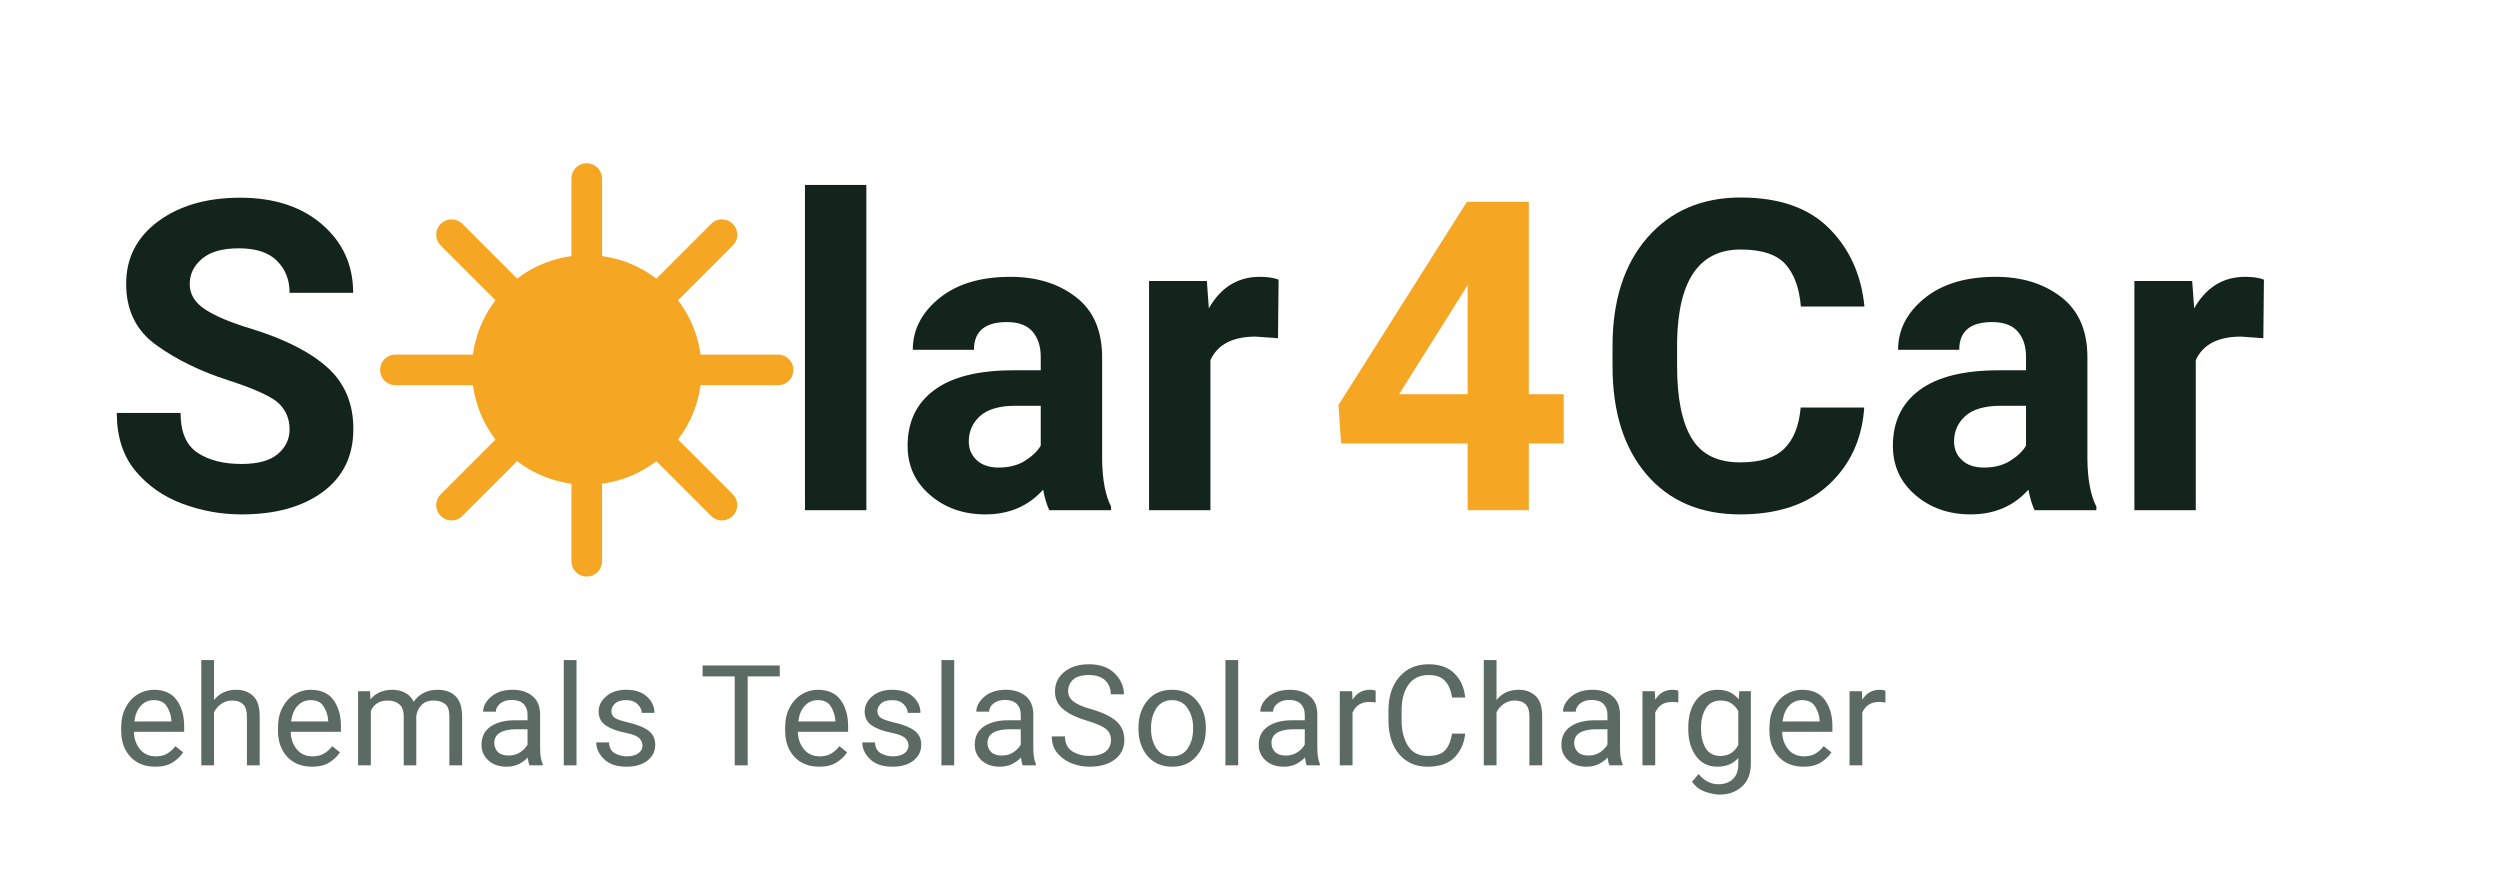
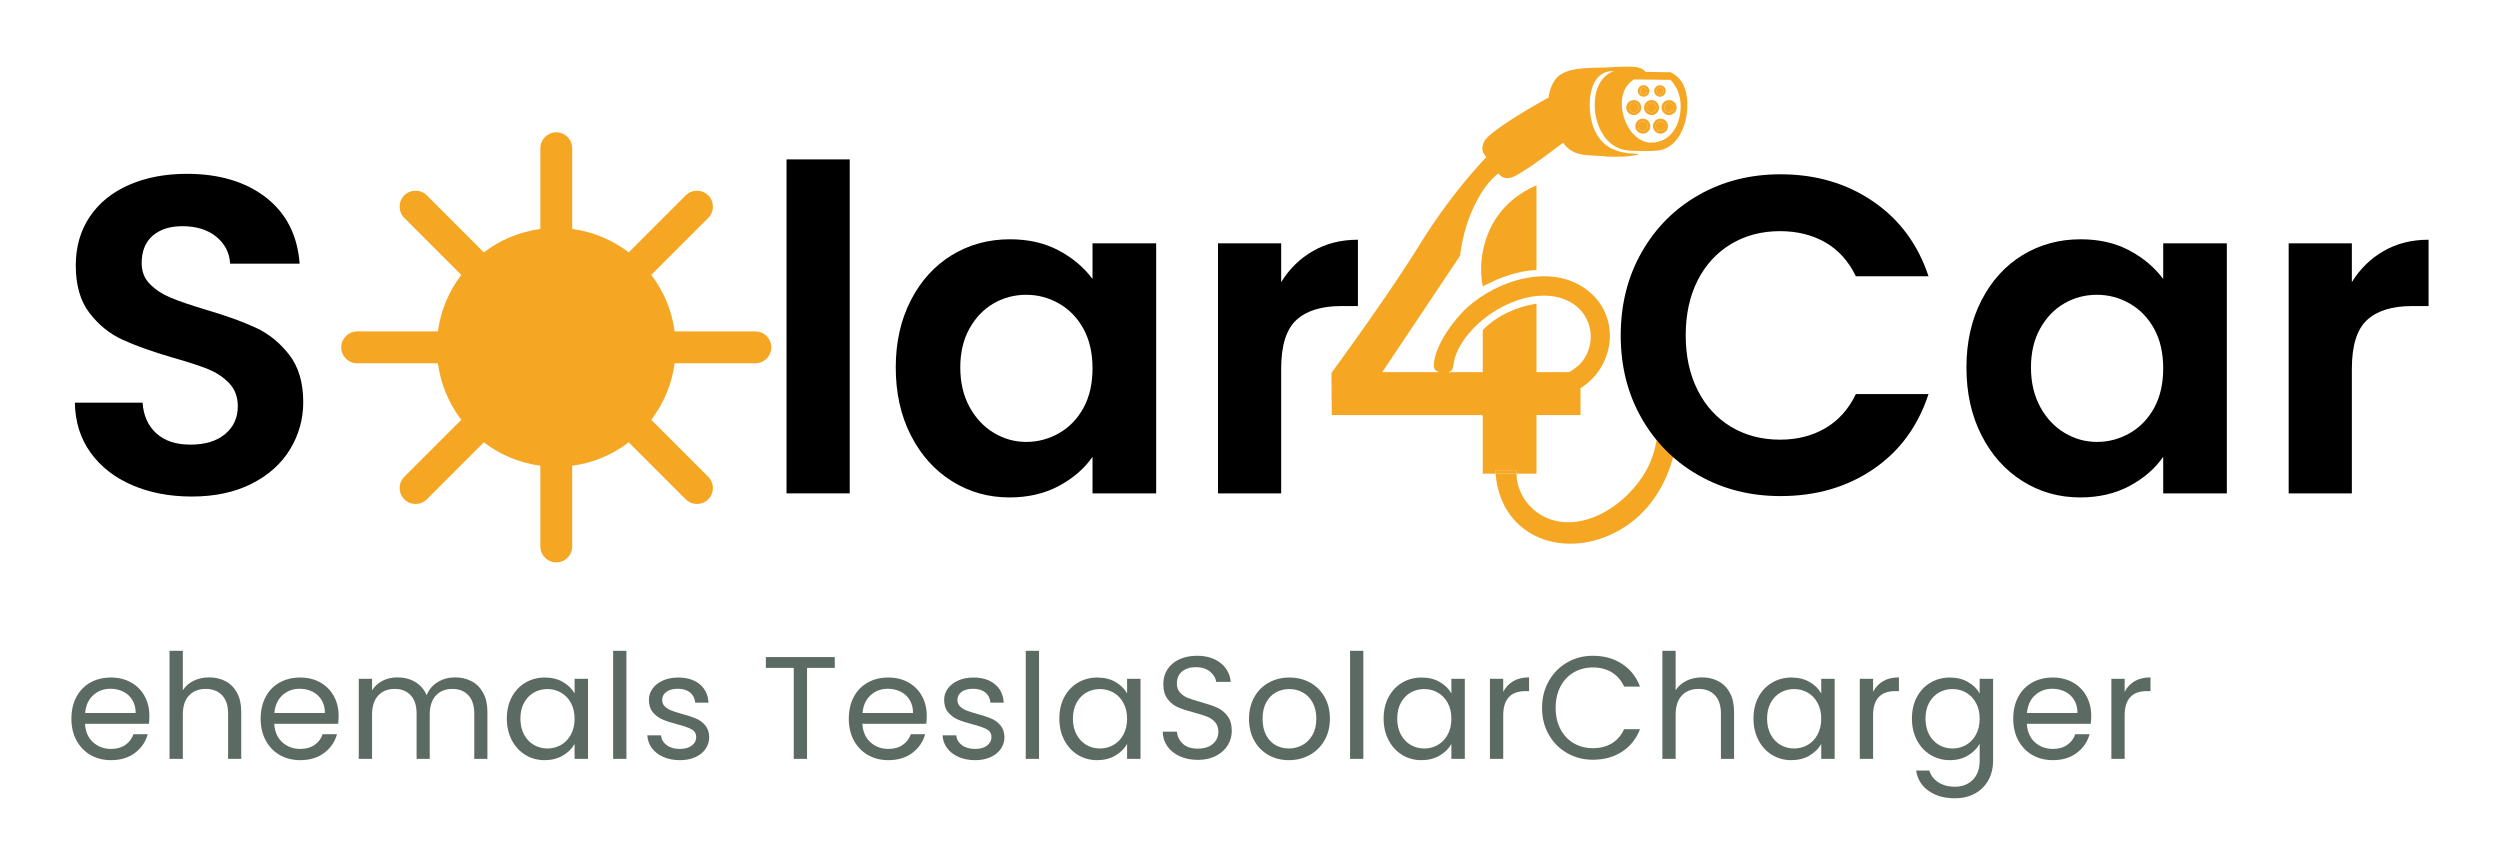
- <svg xmlns="http://www.w3.org/2000/svg" viewBox="0 0 196 70" width="196" height="70" role="img" aria-label="Solar4Car">
-   <g font-family="'Poppins','Segoe UI',Roboto,Helvetica,Arial,sans-serif" font-weight="600">
-     <text x="8" y="40" font-size="34" fill="#13241C">S</text>
-     <g stroke="#F5A623" stroke-width="2.4" stroke-linecap="round">
-       <line x1="31" y1="29" x2="61" y2="29" />
-       <line x1="46" y1="14" x2="46" y2="44" />
-       <line x1="35.4" y1="18.4" x2="56.6" y2="39.6" />
-       <line x1="35.4" y1="39.6" x2="56.6" y2="18.4" />
-     </g>
-     <circle cx="46" cy="29" r="9" fill="#F5A623" />
-     <text x="61" y="40" font-size="34" fill="#13241C">lar</text>
-     <text x="104" y="40" font-size="34" fill="#F5A623">4</text>
-     <text x="125" y="40" font-size="34" fill="#13241C">Car</text>
-     <text x="9" y="60" font-size="11" font-weight="400" fill="#5B6B63" letter-spacing="0.2">ehemals TeslaSolarCharger</text>
+ <svg xmlns="http://www.w3.org/2000/svg" id="Layer_1" viewBox="0 0 1376 476.035">
+   <path d="M907.747,255.663c-8.501,18.37-30.861,35.588-51.36,31.054-12.137-2.684-21.573-13.542-21.694-26.003h-11.526c2.882,35.745,38.89,48.201,68.821,30.719,15.521-9.065,25.363-24.71,29.44-42.007-3.217-2.41-6.434-4.82-9.651-7.23-.502,3.283-1.557,8.121-4.031,13.466Z" fill="#f5a623" />
+   <path d="M904.215,66.795c-1.454,0-2.637,1.183-2.637,2.637s1.183,2.637,2.637,2.637,2.637-1.183,2.637-2.637-1.183-2.637-2.637-2.637Z" fill="#f5a623" />
+   <path d="M913.921,66.795c-1.454,0-2.637,1.183-2.637,2.637s1.183,2.637,2.637,2.637,2.637-1.183,2.637-2.637-1.183-2.637-2.637-2.637Z" fill="#f5a623" />
+   <path d="M918.656,61.843c1.454,0,2.637-1.183,2.637-2.637s-1.183-2.637-2.637-2.637-2.637,1.183-2.637,2.637,1.183,2.637,2.637,2.637Z" fill="#f5a623" />
+   <path d="M908.991,61.843c1.454,0,2.637-1.183,2.637-2.637s-1.183-2.637-2.637-2.637-2.637,1.183-2.637,2.637,1.183,2.637,2.637,2.637Z" fill="#f5a623" />
+   <path d="M904.643,51.943c1.036,0,1.878-.842,1.878-1.878s-.842-1.878-1.878-1.878-1.878.842-1.878,1.878.842,1.878,1.878,1.878Z" fill="#f5a623" />
+   <path d="M899.232,56.568c-1.454,0-2.637,1.183-2.637,2.637s1.183,2.637,2.637,2.637,2.637-1.183,2.637-2.637-1.183-2.637-2.637-2.637Z" fill="#f5a623" />
+   <path d="M913.634,51.943c1.036,0,1.878-.842,1.878-1.878s-.842-1.878-1.878-1.878-1.878.842-1.878,1.878.842,1.878,1.878,1.878Z" fill="#f5a623" />
+   <path d="M822.79,121.113c-1.162,1.847-4.98,8.207-6.706,17.494-1.5,8.072-.763,14.825.015,18.992l7.776-3.73c6.928-2.808,14.294-5.014,21.816-5.235v-46.626c-4.798,2.024-15.511,7.354-22.902,19.105Z" fill="#f5a623" />
+   <path d="M834.729,258.791c-.044.646-.041,1.285-.035,1.924h10.998v-32.279h24.212v-14.795c19.322-12.059,22.331-39.821,3.565-54.076-19.525-14.831-48.88-5.513-65.588,9.396-7.668,6.842-18.027,21.029-18.689,31.526-.118,1.872.464,3.539,2.393,4.043l.002.442c-.048.422-.381-.147-.449-.147h-30.34l42.812-64.043c1.367-11.038,4.388-21.464,9.743-31.205,2.92-5.312,6.529-10.311,11.264-14.139,1.144,1.315,2.156,2.052,3.244,2.376,2.066.615,3.935-.066,4.743-.371,3.567-1.345,14.094-8.416,27.732-18.902,1.419,2.133,2.931,3.336,4.041,4.038,3.503,2.216,6.207,2.976,17.647,3.277.722.019,1.346.314,2.064.327,5.933.106,12.077.403,17.799-1.212.07-.522-.679-.283-1.043-.296-10.785-.409-18.839-3.032-23.426-13.64-3.905-9.032-4.388-29.602,8.204-31.765.948-.163,2.102.011,3.114-.321-1.113.362-2.623.99-4.151,2.126-7.342,5.46-8.046,17.42-5.568,25.672.602,2.006,3.163,10.342,10.582,14.18,2.063,1.067,4.409,1.752,7.054,1.96,3.964.311,11.956.413,15.82-.029,14.941-1.712,19.551-24.925,13.984-36.347-1.334-2.736-3.599-4.5-3.599-4.5-1.27-1.103-2.484-1.801-3.323-2.22-4.623-.081-9.246-.161-13.869-.242-1.18-1.628-3.465-2.465-5.453-2.664-5.345-.537-11.367.085-16.707.274-7.44.264-19.374-.323-25.409,4.483-1.988,1.583-4.797,5.119-5.841,12.093-19.551,10.8-33.084,20.048-35.186,23.844-1.625,2.934-1.104,5.287-1.104,5.287.366,1.652,1.406,2.816,2.183,3.509-.443.474-1.107,1.188-1.906,2.059-19.662,21.439-31.067,40.154-36.264,48.451-9.752,15.569-24.258,36.95-47.153,68.381.057,7.725.114,15.45.17,23.174h82.651l.448.448v31.831h7.069c-.052-.64-.117-1.269-.147-1.924h11.709ZM894.757,48.4c1.373-2.325,3.226-3.804,4.578-4.688,6.709.082,13.418.165,20.127.247,1.214,1.288,2.986,3.474,4.169,6.57,3.598,9.415.237,23.231-8.891,26.818-3.22,1.265-6.155,1.439-8.754.802-10.706-2.623-16.856-20.219-11.229-29.749ZM816.099,181.66v23.163h-17.786c-.045,0-.515.646-.746.15.311-.502.994-.686,1.348-1.043,1.025-1.033,1.232-5.074,1.796-6.872,7.003-22.331,42.481-43.239,64.206-30.437,12.133,7.15,14.22,23.845,4.518,33.995-.729.762-5.2,4.206-5.957,4.206h-17.786v-37.659c-11.002,1.644-21.783,6.536-29.593,14.496Z" fill="#f5a623" />
+   <path d="M834.632,260.714h.062c-.006-.638-.009-1.278.035-1.924h-11.709c.03.654.096,1.284.147,1.924h11.464Z" fill="#f5a623" />
+   <path d="M904.643,53.247c1.755,0,3.182-1.427,3.182-3.182s-1.427-3.182-3.182-3.182-3.182,1.427-3.182,3.182,1.427,3.182,3.182,3.182ZM904.643,48.187c1.036,0,1.878.842,1.878,1.878s-.842,1.878-1.878,1.878-1.878-.842-1.878-1.878.842-1.878,1.878-1.878Z" fill="#f5a623" />
+   <path d="M913.634,53.247c1.755,0,3.182-1.427,3.182-3.182s-1.427-3.182-3.182-3.182-3.182,1.427-3.182,3.182,1.427,3.182,3.182,3.182ZM913.634,48.187c1.036,0,1.878.842,1.878,1.878s-.842,1.878-1.878,1.878-1.878-.842-1.878-1.878.842-1.878,1.878-1.878Z" fill="#f5a623" />
+   <path d="M914.524,59.205c0,2.279,1.853,4.132,4.132,4.132s4.132-1.853,4.132-4.132-1.853-4.132-4.132-4.132-4.132,1.853-4.132,4.132ZM918.656,56.568c1.454,0,2.637,1.183,2.637,2.637s-1.183,2.637-2.637,2.637-2.637-1.183-2.637-2.637,1.183-2.637,2.637-2.637Z" fill="#f5a623" />
+   <path d="M904.859,59.205c0,2.279,1.853,4.132,4.132,4.132s4.132-1.853,4.132-4.132-1.853-4.132-4.132-4.132-4.132,1.853-4.132,4.132ZM908.991,56.568c1.454,0,2.637,1.183,2.637,2.637s-1.183,2.637-2.637,2.637-2.637-1.183-2.637-2.637,1.183-2.637,2.637-2.637Z" fill="#f5a623" />
+   <path d="M903.365,59.205c0-2.279-1.853-4.132-4.132-4.132s-4.132,1.853-4.132,4.132,1.853,4.132,4.132,4.132,4.132-1.853,4.132-4.132ZM899.232,61.843c-1.454,0-2.637-1.183-2.637-2.637s1.183-2.637,2.637-2.637,2.637,1.183,2.637,2.637-1.183,2.637-2.637,2.637Z" fill="#f5a623" />
+   <path d="M904.215,65.3c-2.279,0-4.132,1.853-4.132,4.132s1.853,4.132,4.132,4.132,4.132-1.853,4.132-4.132-1.853-4.132-4.132-4.132ZM904.215,72.07c-1.454,0-2.637-1.183-2.637-2.637s1.183-2.637,2.637-2.637,2.637,1.183,2.637,2.637-1.183,2.637-2.637,2.637Z" fill="#f5a623" />
+   <path d="M913.921,65.3c-2.279,0-4.132,1.853-4.132,4.132s1.853,4.132,4.132,4.132,4.132-1.853,4.132-4.132-1.853-4.132-4.132-4.132ZM913.921,72.07c-1.454,0-2.637-1.183-2.637-2.637s1.183-2.637,2.637-2.637,2.637,1.183,2.637,2.637-1.183,2.637-2.637,2.637Z" fill="#f5a623" />
+   <g isolation="isolate">
+     <path d="M72.883,267.077c-9.685-4.138-17.348-10.096-22.978-17.88-5.629-7.784-8.53-16.974-8.694-27.576h37.262c.496,7.121,3.018,12.757,7.577,16.888,4.552,4.145,10.806,6.214,18.754,6.214,8.112,0,14.491-1.948,19.128-5.836,4.634-3.889,6.953-8.983,6.953-15.276,0-5.137-1.573-9.361-4.72-12.671s-7.078-5.922-11.797-7.827c-4.72-1.898-11.223-4.01-19.5-6.336-11.266-3.311-20.413-6.578-27.451-9.81-7.038-3.225-13.082-8.112-18.133-14.655-5.051-6.543-7.577-15.276-7.577-26.206,0-10.267,2.568-19.207,7.702-26.827,5.13-7.62,12.336-13.456,21.611-17.516,9.272-4.053,19.874-6.086,31.796-6.086,17.883,0,32.417,4.352,43.594,13.043,11.18,8.697,17.348,20.827,18.508,36.395h-38.253c-.335-5.965-2.857-10.888-7.577-14.783-4.72-3.889-10.973-5.836-18.754-5.836-6.792,0-12.215,1.741-16.271,5.216-4.06,3.475-6.086,8.533-6.086,15.154,0,4.638,1.527,8.49,4.595,11.551,3.061,3.068,6.871,5.551,11.426,7.449,4.552,1.905,10.97,4.103,19.253,6.585,11.259,3.311,20.448,6.621,27.573,9.939,7.117,3.311,13.246,8.276,18.379,14.898,5.133,6.628,7.702,15.326,7.702,26.085,0,9.275-2.401,17.887-7.203,25.835-4.805,7.948-11.844,14.284-21.116,19-9.275,4.723-20.288,7.085-33.038,7.085-12.09,0-22.978-2.069-32.667-6.214Z" fill="currentColor" />
+   </g>
+   <path d="M415.765,182.415h-44.436c-1.546-11.599-6.107-22.239-12.883-31.107l31.372-31.372c3.425-3.425,3.425-8.976,0-12.4s-8.976-3.425-12.4,0l-31.373,31.373c-8.867-6.774-19.506-11.334-31.104-12.88v-44.434c0-4.845-3.928-8.769-8.769-8.769s-8.769,3.924-8.769,8.769v44.434c-11.597,1.546-22.236,6.107-31.104,12.88l-31.373-31.373c-3.425-3.425-8.976-3.425-12.4,0s-3.425,8.976,0,12.4l31.372,31.372c-6.775,8.868-11.336,19.509-12.883,31.107h-44.436c-4.841,0-8.769,3.924-8.769,8.769s3.928,8.769,8.769,8.769h44.436c1.547,11.597,6.107,22.235,12.88,31.102l-31.37,31.37c-3.425,3.425-3.425,8.976,0,12.4,1.712,1.712,3.956,2.568,6.2,2.568s4.488-.856,6.2-2.568l31.37-31.37c8.868,6.775,19.508,11.336,31.106,12.882v44.437c0,4.845,3.928,8.769,8.769,8.769s8.769-3.924,8.769-8.769v-44.437c11.598-1.547,22.238-6.107,31.106-12.882l31.37,31.37c1.712,1.712,3.956,2.568,6.2,2.568s4.488-.856,6.2-2.568c3.425-3.425,3.425-8.976,0-12.4l-31.37-31.37c6.774-8.867,11.334-19.506,12.88-31.102h44.436c4.841,0,8.769-3.924,8.769-8.769s-3.928-8.769-8.769-8.769Z" fill="#f5a623" />
+   <g isolation="isolate">
+     <path d="M467.682,87.729v183.822h-34.775V87.729h34.775Z" fill="currentColor" />
+     <path d="M501.344,165.234c5.544-10.767,13.078-19.043,22.603-24.843,9.521-5.793,20.16-8.69,31.921-8.69,10.267,0,19.25,2.069,26.952,6.207,7.699,4.138,13.867,9.361,18.504,15.647v-19.621h35.028v137.617h-35.028v-20.12c-4.47,6.457-10.642,11.801-18.504,16.025-7.87,4.217-16.934,6.329-27.201,6.329-11.594,0-22.15-2.975-31.672-8.94-9.525-5.965-17.059-14.362-22.603-25.215-5.551-10.845-8.323-23.309-8.323-37.386,0-13.906,2.772-26.242,8.323-37.008ZM596.359,181.01c-3.314-6.043-7.788-10.688-13.414-13.913-5.633-3.232-11.676-4.845-18.133-4.845-6.461,0-12.422,1.577-17.887,4.716-5.465,3.154-9.896,7.748-13.289,13.792-3.396,6.043-5.094,13.207-5.094,21.483,0,8.284,1.698,15.525,5.094,21.74,3.393,6.207,7.863,10.973,13.414,14.284,5.547,3.311,11.466,4.966,17.762,4.966,6.457,0,12.5-1.613,18.133-4.845,5.626-3.232,10.099-7.863,13.414-13.913,3.311-6.043,4.966-13.285,4.966-21.733s-1.655-15.69-4.966-21.733Z" fill="currentColor" />
+     <path d="M722.67,138.158c7.199-4.138,15.44-6.214,24.722-6.214v36.516h-9.197c-10.931,0-19.171,2.568-24.715,7.706-5.551,5.13-8.326,14.077-8.326,26.827v68.559h-34.772v-137.617h34.772v21.362c4.473-7.285,10.317-13,17.516-17.138Z" fill="currentColor" />
+   </g>
+   <g isolation="isolate">
+     <path d="M903.602,138.778c7.699-13.499,18.208-24.009,31.543-31.55,13.328-7.534,28.275-11.302,44.842-11.302,19.371,0,36.345,4.966,50.914,14.905,14.576,9.939,24.758,23.688,30.558,41.239h-39.991c-3.981-8.284-9.561-14.491-16.767-18.636-7.206-4.138-15.525-6.207-24.972-6.207-10.103,0-19.086,2.362-26.948,7.078-7.87,4.723-13.991,11.387-18.387,19.999-4.381,8.612-6.578,18.715-6.578,30.302,0,11.43,2.197,21.49,6.578,30.188,4.395,8.69,10.517,15.397,18.387,20.12,7.863,4.716,16.845,7.078,26.948,7.078,9.447,0,17.766-2.112,24.972-6.336,7.206-4.224,12.786-10.474,16.767-18.758h39.991c-5.801,17.723-15.939,31.515-30.43,41.361-14.491,9.86-31.507,14.783-51.043,14.783-16.567,0-31.515-3.767-44.842-11.302-13.335-7.534-23.845-18.008-31.543-31.422-7.706-13.421-11.558-28.654-11.558-45.713s3.853-32.328,11.558-45.827Z" fill="currentColor" />
+     <path d="M1090.649,165.234c5.544-10.767,13.078-19.043,22.603-24.843,9.518-5.793,20.163-8.69,31.921-8.69,10.267,0,19.25,2.069,26.955,6.207,7.691,4.138,13.863,9.361,18.501,15.647v-19.621h35.025v137.617h-35.025v-20.12c-4.473,6.457-10.638,11.801-18.501,16.025-7.877,4.217-16.938,6.329-27.205,6.329-11.594,0-22.154-2.975-31.672-8.94-9.525-5.965-17.059-14.362-22.603-25.215-5.551-10.845-8.319-23.309-8.319-37.386,0-13.906,2.768-26.242,8.319-37.008ZM1185.663,181.01c-3.318-6.043-7.784-10.688-13.414-13.913-5.629-3.232-11.68-4.845-18.13-4.845-6.464,0-12.429,1.577-17.894,4.716-5.465,3.154-9.889,7.748-13.285,13.792-3.396,6.043-5.094,13.207-5.094,21.483,0,8.284,1.698,15.525,5.094,21.74,3.396,6.207,7.863,10.973,13.414,14.284,5.551,3.311,11.466,4.966,17.766,4.966,6.45,0,12.5-1.613,18.13-4.845,5.629-3.232,10.096-7.863,13.414-13.913,3.311-6.043,4.966-13.285,4.966-21.733s-1.655-15.69-4.966-21.733Z" fill="currentColor" />
+     <path d="M1311.971,138.158c7.206-4.138,15.44-6.214,24.722-6.214v36.516h-9.197c-10.931,0-19.164,2.568-24.715,7.706-5.551,5.13-8.319,14.077-8.319,26.827v68.559h-34.775v-137.617h34.775v21.362c4.466-7.285,10.31-13,17.509-17.138Z" fill="currentColor" />
+   </g>
+   <g isolation="isolate">
+     <path d="M81.98,398.386h-35.2c.268,4.338,1.755,7.727,4.459,10.167,2.704,2.433,5.986,3.653,9.846,3.653,3.161,0,5.797-.735,7.916-2.212,2.115-1.47,3.603-3.439,4.459-5.908h7.877c-1.181,4.238-3.535,7.677-7.074,10.331-3.535,2.654-7.927,3.974-13.178,3.974-4.181,0-7.916-.935-11.212-2.811-3.296-1.877-5.879-4.538-7.756-7.998-1.877-3.453-2.811-7.456-2.811-12.015,0-4.552.91-8.54,2.733-11.972,1.819-3.425,4.377-6.065,7.673-7.912,3.296-1.855,7.085-2.775,11.373-2.775,4.177,0,7.877.913,11.091,2.733,3.214,1.819,5.69,4.324,7.431,7.513s2.615,6.792,2.615,10.809c0,1.391-.082,2.868-.243,4.424ZM72.819,385.244c-1.234-2.012-2.907-3.539-5.023-4.581-2.119-1.049-4.459-1.57-7.031-1.57-3.699,0-6.846,1.184-9.443,3.539-2.601,2.354-4.088,5.622-4.463,9.803h27.808c0-2.783-.617-5.18-1.848-7.192Z" fill="#5b6b63" />
+     <path d="M124.172,374.955c2.679,1.42,4.784,3.553,6.311,6.393,1.527,2.84,2.29,6.293,2.29,10.367v25.956h-7.235v-24.915c0-4.388-1.099-7.756-3.293-10.082-2.197-2.333-5.198-3.496-9.001-3.496-3.86,0-6.928,1.206-9.204,3.61-2.276,2.412-3.414,5.922-3.414,10.531v24.351h-7.313v-59.469h7.313v21.697c1.445-2.248,3.443-3.988,5.986-5.223s5.397-1.848,8.558-1.848c3.321,0,6.322.706,9.001,2.126Z" fill="#5b6b63" />
+     <path d="M186.134,398.386h-35.2c.268,4.338,1.755,7.727,4.459,10.167,2.704,2.433,5.986,3.653,9.846,3.653,3.161,0,5.797-.735,7.916-2.212,2.115-1.47,3.603-3.439,4.459-5.908h7.877c-1.181,4.238-3.535,7.677-7.074,10.331-3.535,2.654-7.927,3.974-13.178,3.974-4.181,0-7.916-.935-11.212-2.811-3.296-1.877-5.879-4.538-7.756-7.998-1.877-3.453-2.811-7.456-2.811-12.015,0-4.552.91-8.54,2.733-11.972,1.819-3.425,4.377-6.065,7.673-7.912,3.296-1.855,7.085-2.775,11.373-2.775,4.177,0,7.877.913,11.091,2.733,3.214,1.819,5.69,4.324,7.431,7.513,1.741,3.189,2.615,6.792,2.615,10.809,0,1.391-.082,2.868-.243,4.424ZM176.973,385.244c-1.234-2.012-2.907-3.539-5.023-4.581-2.119-1.049-4.459-1.57-7.031-1.57-3.699,0-6.846,1.184-9.443,3.539-2.601,2.354-4.088,5.622-4.463,9.803h27.808c0-2.783-.617-5.18-1.848-7.192Z" fill="#5b6b63" />
+     <path d="M259.591,374.955c2.679,1.42,4.795,3.553,6.35,6.393,1.552,2.84,2.329,6.293,2.329,10.367v25.956h-7.235v-24.915c0-4.388-1.085-7.756-3.253-10.082-2.169-2.333-5.105-3.496-8.801-3.496-3.803,0-6.832,1.213-9.083,3.653-2.248,2.44-3.375,5.965-3.375,10.567v24.273h-7.231v-24.915c0-4.388-1.085-7.756-3.257-10.082-2.169-2.333-5.101-3.496-8.797-3.496-3.806,0-6.832,1.213-9.083,3.653s-3.375,5.965-3.375,10.567v24.273h-7.313v-44.043h7.313v6.35c1.445-2.304,3.385-4.067,5.826-5.301,2.437-1.234,5.13-1.848,8.077-1.848,3.696,0,6.964.828,9.803,2.49s4.955,4.095,6.35,7.313c1.231-3.111,3.268-5.515,6.107-7.235,2.84-1.712,6-2.568,9.486-2.568,3.428,0,6.482.706,9.161,2.126Z" fill="#5b6b63" />
+     <path d="M281.691,383.639c1.819-3.403,4.324-6.043,7.513-7.92,3.186-1.877,6.739-2.811,10.649-2.811,3.856,0,7.206.828,10.046,2.49,2.84,1.662,4.955,3.753,6.35,6.271v-8.041h7.392v44.043h-7.392v-8.198c-1.448,2.576-3.607,4.702-6.471,6.393-2.865,1.684-6.2,2.526-10.007,2.526-3.91,0-7.445-.963-10.606-2.89-3.164-1.926-5.654-4.638-7.474-8.119-1.823-3.482-2.733-7.442-2.733-11.894,0-4.502.91-8.448,2.733-11.851ZM314.237,386.892c-1.338-2.462-3.147-4.352-5.423-5.665-2.28-1.313-4.784-1.969-7.516-1.969-2.729,0-5.223.642-7.474,1.926-2.248,1.284-4.045,3.161-5.383,5.629-1.341,2.462-2.009,5.358-2.009,8.676,0,3.375.667,6.307,2.009,8.804,1.338,2.49,3.136,4.388,5.383,5.701,2.251,1.313,4.745,1.969,7.474,1.969,2.733,0,5.237-.656,7.516-1.969,2.276-1.313,4.085-3.211,5.423-5.701,1.341-2.497,2.012-5.401,2.012-8.726,0-3.318-.671-6.214-2.012-8.676Z" fill="#5b6b63" />
+     <path d="M344.781,358.203v59.469h-7.313v-59.469h7.313Z" fill="#5b6b63" />
+     <path d="M365.19,416.666c-2.679-1.149-4.795-2.754-6.346-4.823-1.555-2.062-2.412-4.431-2.572-7.113h7.552c.214,2.197,1.249,3.995,3.096,5.387,1.848,1.398,4.27,2.091,7.274,2.091,2.783,0,4.98-.614,6.589-1.848,1.605-1.234,2.412-2.783,2.412-4.659,0-1.933-.86-3.361-2.572-4.302-1.716-.935-4.367-1.862-7.955-2.775-3.271-.856-5.936-1.727-7.998-2.611s-3.831-2.19-5.305-3.938c-1.473-1.741-2.208-4.031-2.208-6.871,0-2.248.667-4.309,2.009-6.186,1.338-1.877,3.239-3.361,5.704-4.459s5.276-1.648,8.441-1.648c4.873,0,8.812,1.234,11.812,3.696,3,2.469,4.609,5.843,4.823,10.124h-7.313c-.161-2.297-1.085-4.145-2.772-5.544-1.687-1.391-3.953-2.091-6.792-2.091-2.626,0-4.716.564-6.268,1.691-1.555,1.127-2.329,2.597-2.329,4.417,0,1.448.467,2.64,1.406,3.582.938.935,2.115,1.684,3.535,2.248s3.389,1.192,5.908,1.891c3.161.856,5.733,1.698,7.716,2.533,1.98.828,3.682,2.076,5.101,3.732,1.42,1.662,2.158,3.831,2.212,6.514,0,2.412-.671,4.581-2.012,6.507-1.338,1.926-3.228,3.446-5.665,4.538-2.437,1.099-5.237,1.648-8.398,1.648-3.375,0-6.404-.571-9.083-1.727Z" fill="#5b6b63" />
+     <path d="M459.459,361.656v5.95h-15.268v50.065h-7.313v-50.065h-15.351v-5.95h37.932Z" fill="#5b6b63" />
+     <path d="M509.849,398.386h-35.2c.268,4.338,1.755,7.727,4.459,10.167,2.704,2.433,5.986,3.653,9.846,3.653,3.161,0,5.797-.735,7.916-2.212,2.115-1.47,3.603-3.439,4.459-5.908h7.877c-1.181,4.238-3.535,7.677-7.074,10.331-3.535,2.654-7.927,3.974-13.178,3.974-4.181,0-7.916-.935-11.212-2.811-3.296-1.877-5.879-4.538-7.756-7.998-1.877-3.453-2.811-7.456-2.811-12.015,0-4.552.91-8.54,2.733-11.972,1.819-3.425,4.377-6.065,7.673-7.912,3.296-1.855,7.085-2.775,11.373-2.775,4.177,0,7.877.913,11.091,2.733s5.69,4.324,7.431,7.513c1.741,3.189,2.615,6.792,2.615,10.809,0,1.391-.082,2.868-.243,4.424ZM500.688,385.244c-1.234-2.012-2.907-3.539-5.023-4.581-2.119-1.049-4.459-1.57-7.031-1.57-3.699,0-6.846,1.184-9.443,3.539-2.601,2.354-4.088,5.622-4.463,9.803h27.808c0-2.783-.617-5.18-1.848-7.192Z" fill="#5b6b63" />
+     <path d="M527.686,416.666c-2.679-1.149-4.795-2.754-6.346-4.823-1.555-2.062-2.412-4.431-2.572-7.113h7.552c.214,2.197,1.249,3.995,3.096,5.387,1.848,1.398,4.27,2.091,7.274,2.091,2.783,0,4.98-.614,6.589-1.848,1.605-1.234,2.412-2.783,2.412-4.659,0-1.933-.86-3.361-2.572-4.302-1.716-.935-4.367-1.862-7.955-2.775-3.271-.856-5.936-1.727-7.998-2.611s-3.831-2.19-5.305-3.938c-1.473-1.741-2.208-4.031-2.208-6.871,0-2.248.667-4.309,2.009-6.186,1.338-1.877,3.239-3.361,5.704-4.459s5.276-1.648,8.441-1.648c4.873,0,8.812,1.234,11.812,3.696,3,2.469,4.609,5.843,4.823,10.124h-7.313c-.161-2.297-1.085-4.145-2.772-5.544-1.687-1.391-3.953-2.091-6.792-2.091-2.626,0-4.716.564-6.268,1.691-1.555,1.127-2.329,2.597-2.329,4.417,0,1.448.467,2.64,1.406,3.582.938.935,2.115,1.684,3.535,2.248s3.389,1.192,5.908,1.891c3.161.856,5.733,1.698,7.716,2.533,1.98.828,3.682,2.076,5.101,3.732,1.42,1.662,2.158,3.831,2.212,6.514,0,2.412-.671,4.581-2.012,6.507-1.338,1.926-3.228,3.446-5.665,4.538-2.437,1.099-5.237,1.648-8.398,1.648-3.375,0-6.404-.571-9.083-1.727Z" fill="#5b6b63" />
+     <path d="M571.89,358.203v59.469h-7.313v-59.469h7.313Z" fill="#5b6b63" />
+     <path d="M585.792,383.639c1.819-3.403,4.324-6.043,7.513-7.92,3.186-1.877,6.739-2.811,10.649-2.811,3.856,0,7.206.828,10.046,2.49,2.84,1.662,4.955,3.753,6.35,6.271v-8.041h7.392v44.043h-7.392v-8.198c-1.448,2.576-3.607,4.702-6.471,6.393-2.865,1.684-6.2,2.526-10.007,2.526-3.91,0-7.445-.963-10.606-2.89-3.164-1.926-5.654-4.638-7.474-8.119-1.823-3.482-2.733-7.442-2.733-11.894,0-4.502.91-8.448,2.733-11.851ZM618.337,386.892c-1.338-2.462-3.147-4.352-5.423-5.665-2.28-1.313-4.784-1.969-7.516-1.969-2.729,0-5.223.642-7.474,1.926-2.248,1.284-4.045,3.161-5.383,5.629-1.341,2.462-2.009,5.358-2.009,8.676,0,3.375.667,6.307,2.009,8.804,1.338,2.49,3.136,4.388,5.383,5.701,2.251,1.313,4.745,1.969,7.474,1.969,2.733,0,5.237-.656,7.516-1.969,2.276-1.313,4.085-3.211,5.423-5.701,1.341-2.497,2.012-5.401,2.012-8.726,0-3.318-.671-6.214-2.012-8.676Z" fill="#5b6b63" />
+     <path d="M649.402,416.266c-2.922-1.313-5.212-3.132-6.871-5.465-1.662-2.333-2.519-5.023-2.572-8.077h7.795c.268,2.626,1.352,4.837,3.257,6.628,1.901,1.798,4.673,2.697,8.316,2.697,3.482,0,6.229-.87,8.237-2.619,2.012-1.734,3.014-3.974,3.014-6.707,0-2.14-.589-3.881-1.766-5.223-1.181-1.341-2.654-2.362-4.42-3.054-1.769-.699-4.152-1.448-7.153-2.255-3.699-.963-6.66-1.926-8.883-2.89s-4.124-2.476-5.704-4.545c-1.58-2.062-2.372-4.83-2.372-8.312,0-3.054.778-5.765,2.333-8.119,1.552-2.354,3.735-4.181,6.55-5.465,2.811-1.284,6.04-1.926,9.682-1.926,5.251,0,9.55,1.313,12.9,3.938,3.346,2.626,5.237,6.107,5.665,10.445h-8.037c-.268-2.14-1.391-4.031-3.375-5.665-1.984-1.634-4.609-2.454-7.877-2.454-3.054,0-5.544.792-7.474,2.369-1.926,1.584-2.893,3.796-2.893,6.635,0,2.033.578,3.696,1.73,4.98,1.149,1.284,2.572,2.262,4.26,2.932s4.056,1.434,7.11,2.29c3.699,1.02,6.671,2.026,8.922,3.018s4.177,2.519,5.786,4.581,2.412,4.859,2.412,8.398c0,2.733-.724,5.301-2.169,7.713-1.448,2.412-3.592,4.367-6.432,5.865-2.84,1.505-6.186,2.255-10.046,2.255-3.696,0-7.003-.656-9.925-1.969Z" fill="#5b6b63" />
+     <path d="M698.183,415.581c-3.346-1.877-5.975-4.538-7.877-7.998-1.901-3.453-2.85-7.456-2.85-12.015,0-4.495.978-8.476,2.932-11.929,1.955-3.46,4.62-6.107,8.002-7.955,3.368-1.855,7.149-2.775,11.33-2.775,4.174,0,7.948.92,11.33,2.775,3.375,1.848,6.036,4.488,7.991,7.912,1.955,3.432,2.939,7.42,2.939,11.972,0,4.559-1.006,8.562-3.018,12.015-2.005,3.46-4.73,6.122-8.155,7.998-3.425,1.877-7.235,2.811-11.416,2.811-4.124,0-7.863-.935-11.209-2.811ZM716.784,410.116c2.312-1.227,4.167-3.082,5.594-5.544,1.413-2.462,2.126-5.465,2.126-9.004,0-3.532-.699-6.535-2.091-8.997s-3.218-4.302-5.465-5.508c-2.248-1.206-4.688-1.805-7.313-1.805-2.683,0-5.13.599-7.349,1.805-2.226,1.206-4.01,3.047-5.351,5.508s-2.005,5.465-2.005,8.997c0,3.596.656,6.621,1.969,9.083,1.313,2.469,3.061,4.302,5.258,5.508,2.197,1.206,4.609,1.805,7.235,1.805s5.094-.614,7.392-1.848Z" fill="#5b6b63" />
+     <path d="M750.382,358.203v59.469h-7.313v-59.469h7.313Z" fill="#5b6b63" />
+     <path d="M764.287,383.639c1.812-3.403,4.324-6.043,7.506-7.92,3.189-1.877,6.742-2.811,10.652-2.811,3.86,0,7.206.828,10.046,2.49,2.84,1.662,4.959,3.753,6.35,6.271v-8.041h7.392v44.043h-7.392v-8.198c-1.448,2.576-3.603,4.702-6.471,6.393-2.868,1.684-6.2,2.526-10.003,2.526-3.91,0-7.449-.963-10.61-2.89-3.161-1.926-5.658-4.638-7.47-8.119-1.827-3.482-2.74-7.442-2.74-11.894,0-4.502.913-8.448,2.74-11.851ZM796.829,386.892c-1.334-2.462-3.147-4.352-5.423-5.665-2.276-1.313-4.787-1.969-7.513-1.969-2.733,0-5.223.642-7.477,1.926-2.248,1.284-4.045,3.161-5.38,5.629-1.341,2.462-2.012,5.358-2.012,8.676,0,3.375.671,6.307,2.012,8.804,1.334,2.49,3.132,4.388,5.38,5.701,2.255,1.313,4.745,1.969,7.477,1.969,2.725,0,5.237-.656,7.513-1.969,2.276-1.313,4.088-3.211,5.423-5.701,1.341-2.497,2.012-5.401,2.012-8.726,0-3.318-.671-6.214-2.012-8.676Z" fill="#5b6b63" />
+     <path d="M832.882,374.92c2.383-1.398,5.287-2.091,8.719-2.091v7.556h-1.933c-8.198,0-12.293,4.445-12.293,13.335v23.952h-7.313v-44.043h7.313v7.156c1.284-2.519,3.118-4.473,5.508-5.865Z" fill="#5b6b63" />
+     <path d="M852.445,374.877c2.469-4.367,5.822-7.784,10.089-10.246,4.252-2.469,8.99-3.696,14.184-3.696,6.107,0,11.437,1.47,15.996,4.417,4.552,2.947,7.87,7.128,9.96,12.536h-8.762c-1.555-3.375-3.789-5.972-6.707-7.791-2.925-1.819-6.421-2.733-10.488-2.733-3.91,0-7.42.913-10.531,2.733-3.111,1.819-5.544,4.402-7.313,7.756-1.762,3.346-2.647,7.27-2.647,11.773,0,4.445.885,8.348,2.647,11.694,1.769,3.346,4.202,5.936,7.313,7.756,3.111,1.819,6.621,2.733,10.531,2.733,4.067,0,7.563-.899,10.488-2.697,2.918-1.791,5.151-4.381,6.707-7.756h8.762c-2.091,5.358-5.408,9.496-9.96,12.422-4.559,2.918-9.889,4.381-15.996,4.381-5.194,0-9.932-1.22-14.184-3.66-4.267-2.44-7.62-5.829-10.089-10.167s-3.696-9.24-3.696-14.705,1.227-10.381,3.696-14.748Z" fill="#5b6b63" />
+     <path d="M945.826,374.955c2.683,1.42,4.787,3.553,6.314,6.393,1.527,2.84,2.29,6.293,2.29,10.367v25.956h-7.235v-24.915c0-4.388-1.099-7.756-3.296-10.082-2.197-2.333-5.194-3.496-8.997-3.496-3.86,0-6.928,1.206-9.204,3.61-2.276,2.412-3.418,5.922-3.418,10.531v24.351h-7.306v-59.469h7.306v21.697c1.448-2.248,3.446-3.988,5.993-5.223,2.54-1.234,5.394-1.848,8.555-1.848,3.318,0,6.322.706,8.997,2.126Z" fill="#5b6b63" />
+     <path d="M967.851,383.639c1.819-3.403,4.324-6.043,7.513-7.92,3.182-1.877,6.735-2.811,10.645-2.811,3.86,0,7.206.828,10.046,2.49,2.84,1.662,4.959,3.753,6.35,6.271v-8.041h7.392v44.043h-7.392v-8.198c-1.441,2.576-3.603,4.702-6.464,6.393-2.868,1.684-6.207,2.526-10.01,2.526-3.91,0-7.442-.963-10.61-2.89-3.161-1.926-5.651-4.638-7.47-8.119-1.819-3.482-2.733-7.442-2.733-11.894,0-4.502.913-8.448,2.733-11.851ZM1000.393,386.892c-1.334-2.462-3.139-4.352-5.423-5.665-2.276-1.313-4.78-1.969-7.513-1.969s-5.223.642-7.47,1.926c-2.255,1.284-4.053,3.161-5.387,5.629-1.341,2.462-2.005,5.358-2.005,8.676,0,3.375.663,6.307,2.005,8.804,1.334,2.49,3.132,4.388,5.387,5.701,2.248,1.313,4.737,1.969,7.47,1.969s5.237-.656,7.513-1.969c2.283-1.313,4.088-3.211,5.423-5.701,1.341-2.497,2.012-5.401,2.012-8.726,0-3.318-.671-6.214-2.012-8.676Z" fill="#5b6b63" />
+     <path d="M1036.445,374.92c2.383-1.398,5.287-2.091,8.719-2.091v7.556h-1.933c-8.191,0-12.286,4.445-12.286,13.335v23.952h-7.32v-44.043h7.32v7.156c1.284-2.519,3.111-4.473,5.501-5.865Z" fill="#5b6b63" />
+     <path d="M1083.214,375.398c2.868,1.662,4.994,3.753,6.393,6.271v-8.041h7.392v45.007c0,4.017-.856,7.599-2.568,10.731-1.712,3.132-4.167,5.587-7.356,7.356-3.189,1.762-6.899,2.647-11.13,2.647-5.786,0-10.61-1.363-14.462-4.095-3.86-2.733-6.136-6.457-6.835-11.173h7.235c.799,2.683,2.462,4.837,4.98,6.471,2.519,1.634,5.551,2.447,9.083,2.447,4.017,0,7.299-1.256,9.846-3.774s3.817-6.058,3.817-10.61v-9.24c-1.448,2.568-3.596,4.716-6.436,6.428s-6.157,2.568-9.96,2.568c-3.91,0-7.463-.963-10.645-2.89-3.196-1.926-5.694-4.638-7.52-8.119-1.819-3.482-2.725-7.442-2.725-11.894,0-4.502.906-8.448,2.725-11.851,1.827-3.403,4.324-6.043,7.52-7.92,3.182-1.877,6.735-2.811,10.645-2.811,3.803,0,7.135.828,10.003,2.49ZM1087.595,386.892c-1.341-2.462-3.147-4.352-5.423-5.665-2.283-1.313-4.78-1.969-7.52-1.969-2.725,0-5.223.642-7.47,1.926-2.248,1.284-4.045,3.161-5.387,5.629-1.341,2.462-2.005,5.358-2.005,8.676,0,3.375.663,6.307,2.005,8.804,1.341,2.49,3.139,4.388,5.387,5.701s4.745,1.969,7.47,1.969c2.74,0,5.237-.656,7.52-1.969,2.276-1.313,4.081-3.211,5.423-5.701,1.341-2.497,2.012-5.401,2.012-8.726,0-3.318-.671-6.214-2.012-8.676Z" fill="#5b6b63" />
+     <path d="M1150.767,398.386h-35.203c.271,4.338,1.755,7.727,4.459,10.167,2.704,2.433,5.986,3.653,9.846,3.653,3.161,0,5.801-.735,7.912-2.212,2.119-1.47,3.61-3.439,4.466-5.908h7.877c-1.184,4.238-3.539,7.677-7.078,10.331s-7.927,3.974-13.178,3.974c-4.181,0-7.912-.935-11.209-2.811-3.296-1.877-5.879-4.538-7.763-7.998-1.869-3.453-2.811-7.456-2.811-12.015,0-4.552.913-8.54,2.74-11.972,1.812-3.425,4.374-6.065,7.67-7.912,3.296-1.855,7.085-2.775,11.373-2.775,4.174,0,7.877.913,11.095,2.733,3.211,1.819,5.686,4.324,7.427,7.513,1.741,3.189,2.619,6.792,2.619,10.809,0,1.391-.086,2.868-.243,4.424ZM1141.606,385.244c-1.242-2.012-2.911-3.539-5.023-4.581-2.126-1.049-4.466-1.57-7.035-1.57-3.696,0-6.849,1.184-9.447,3.539s-4.081,5.622-4.459,9.803h27.804c0-2.783-.614-5.18-1.841-7.192Z" fill="#5b6b63" />
+     <path d="M1174.911,374.92c2.383-1.398,5.294-2.091,8.719-2.091v7.556h-1.926c-8.191,0-12.293,4.445-12.293,13.335v23.952h-7.313v-44.043h7.313v7.156c1.284-2.519,3.118-4.473,5.501-5.865Z" fill="#5b6b63" />
  </g>
</svg>
